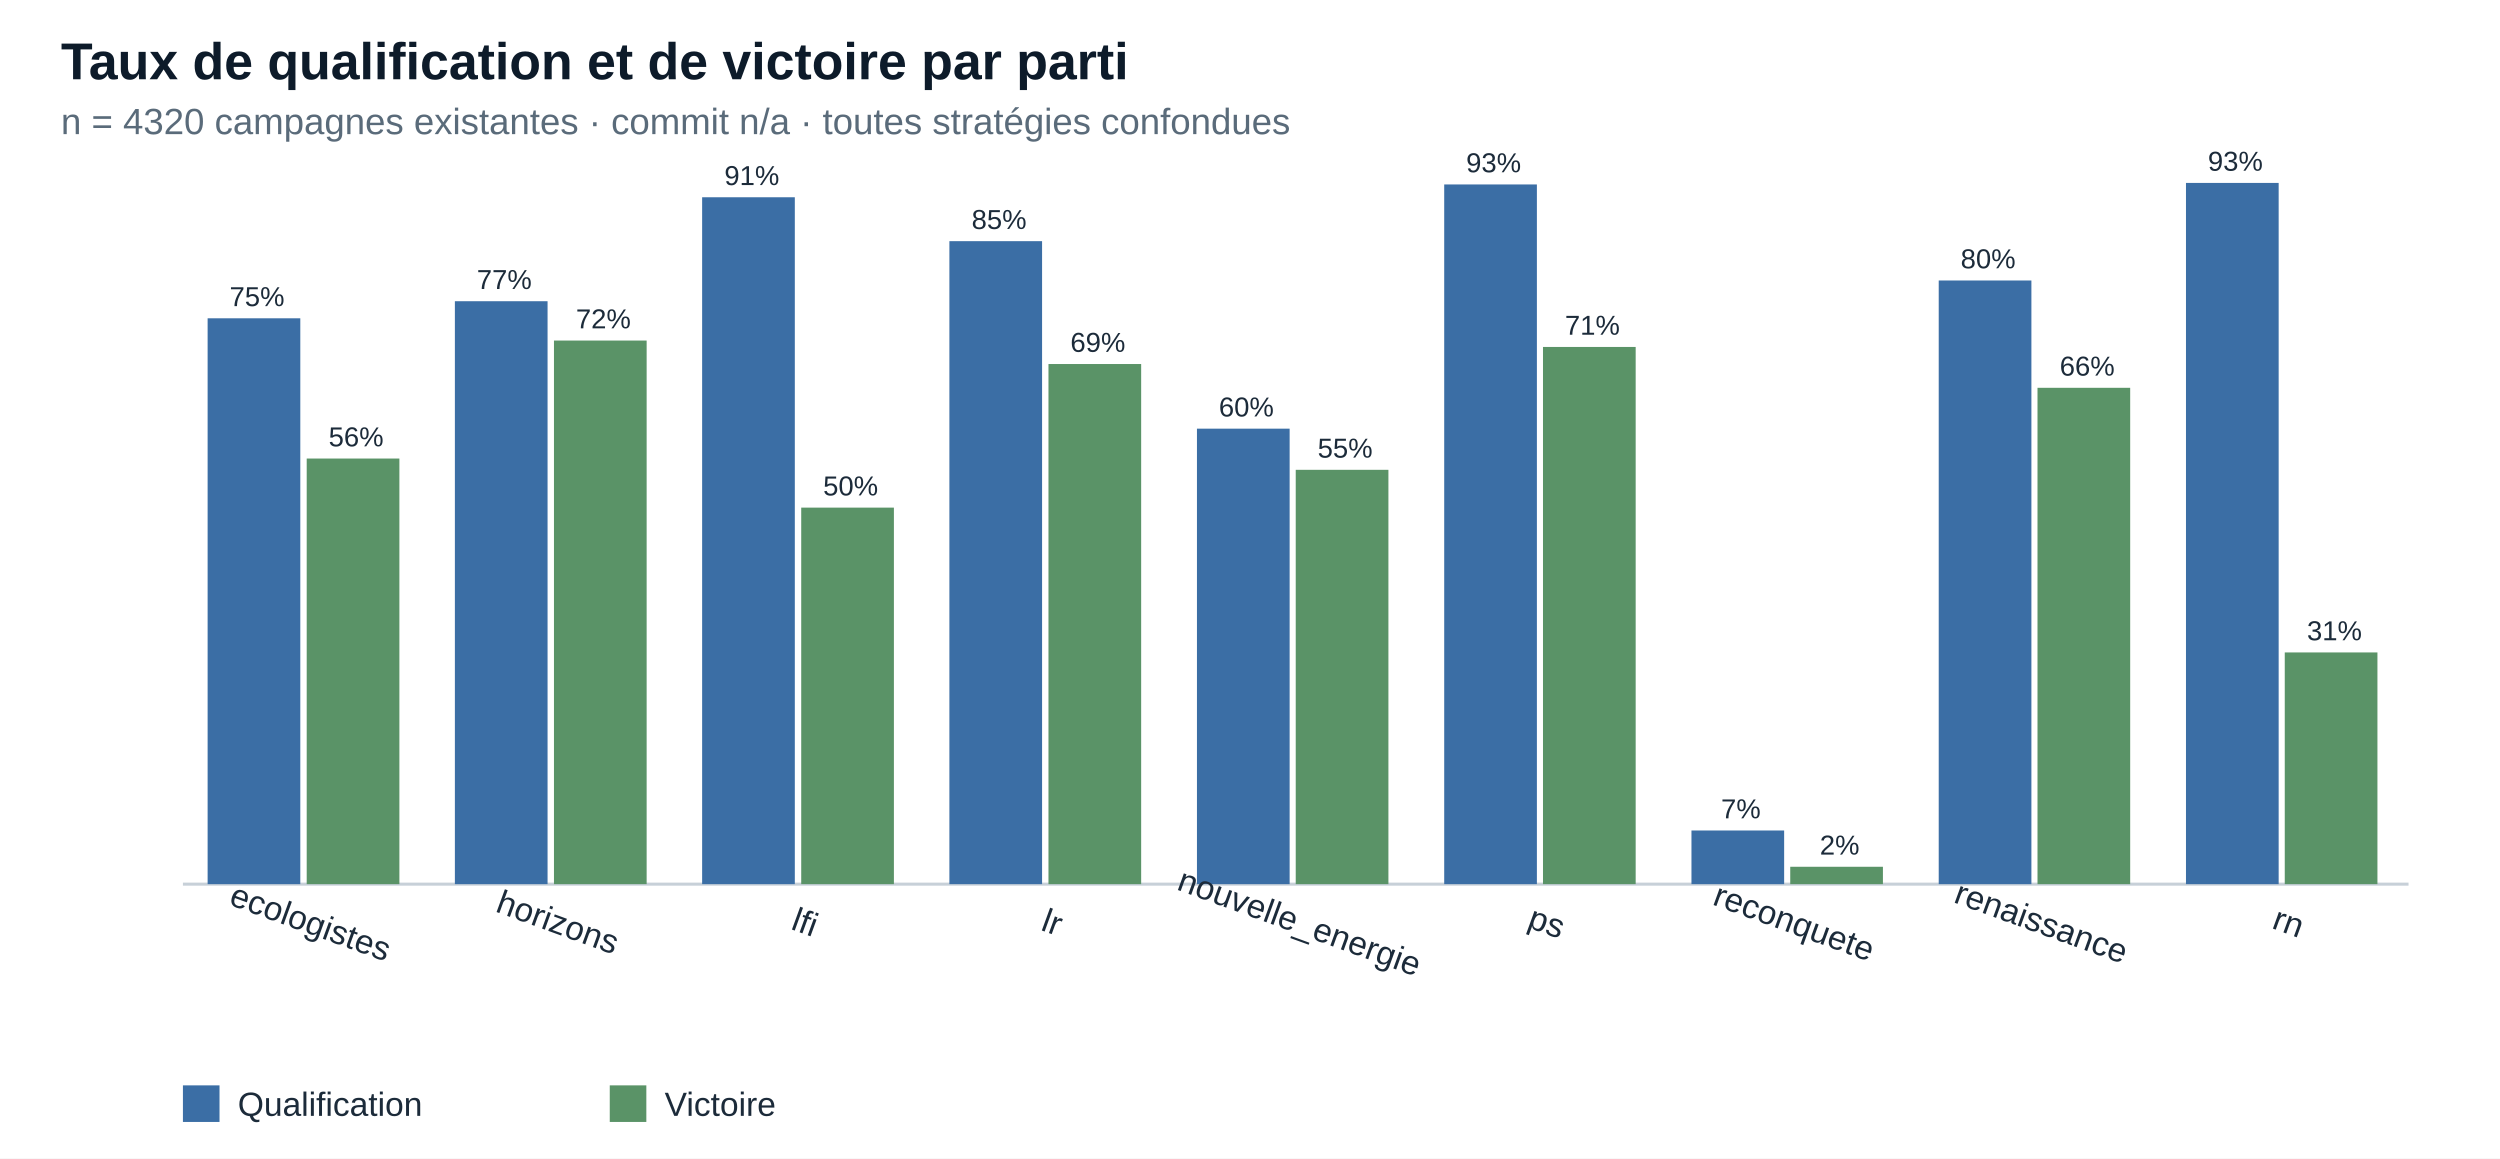
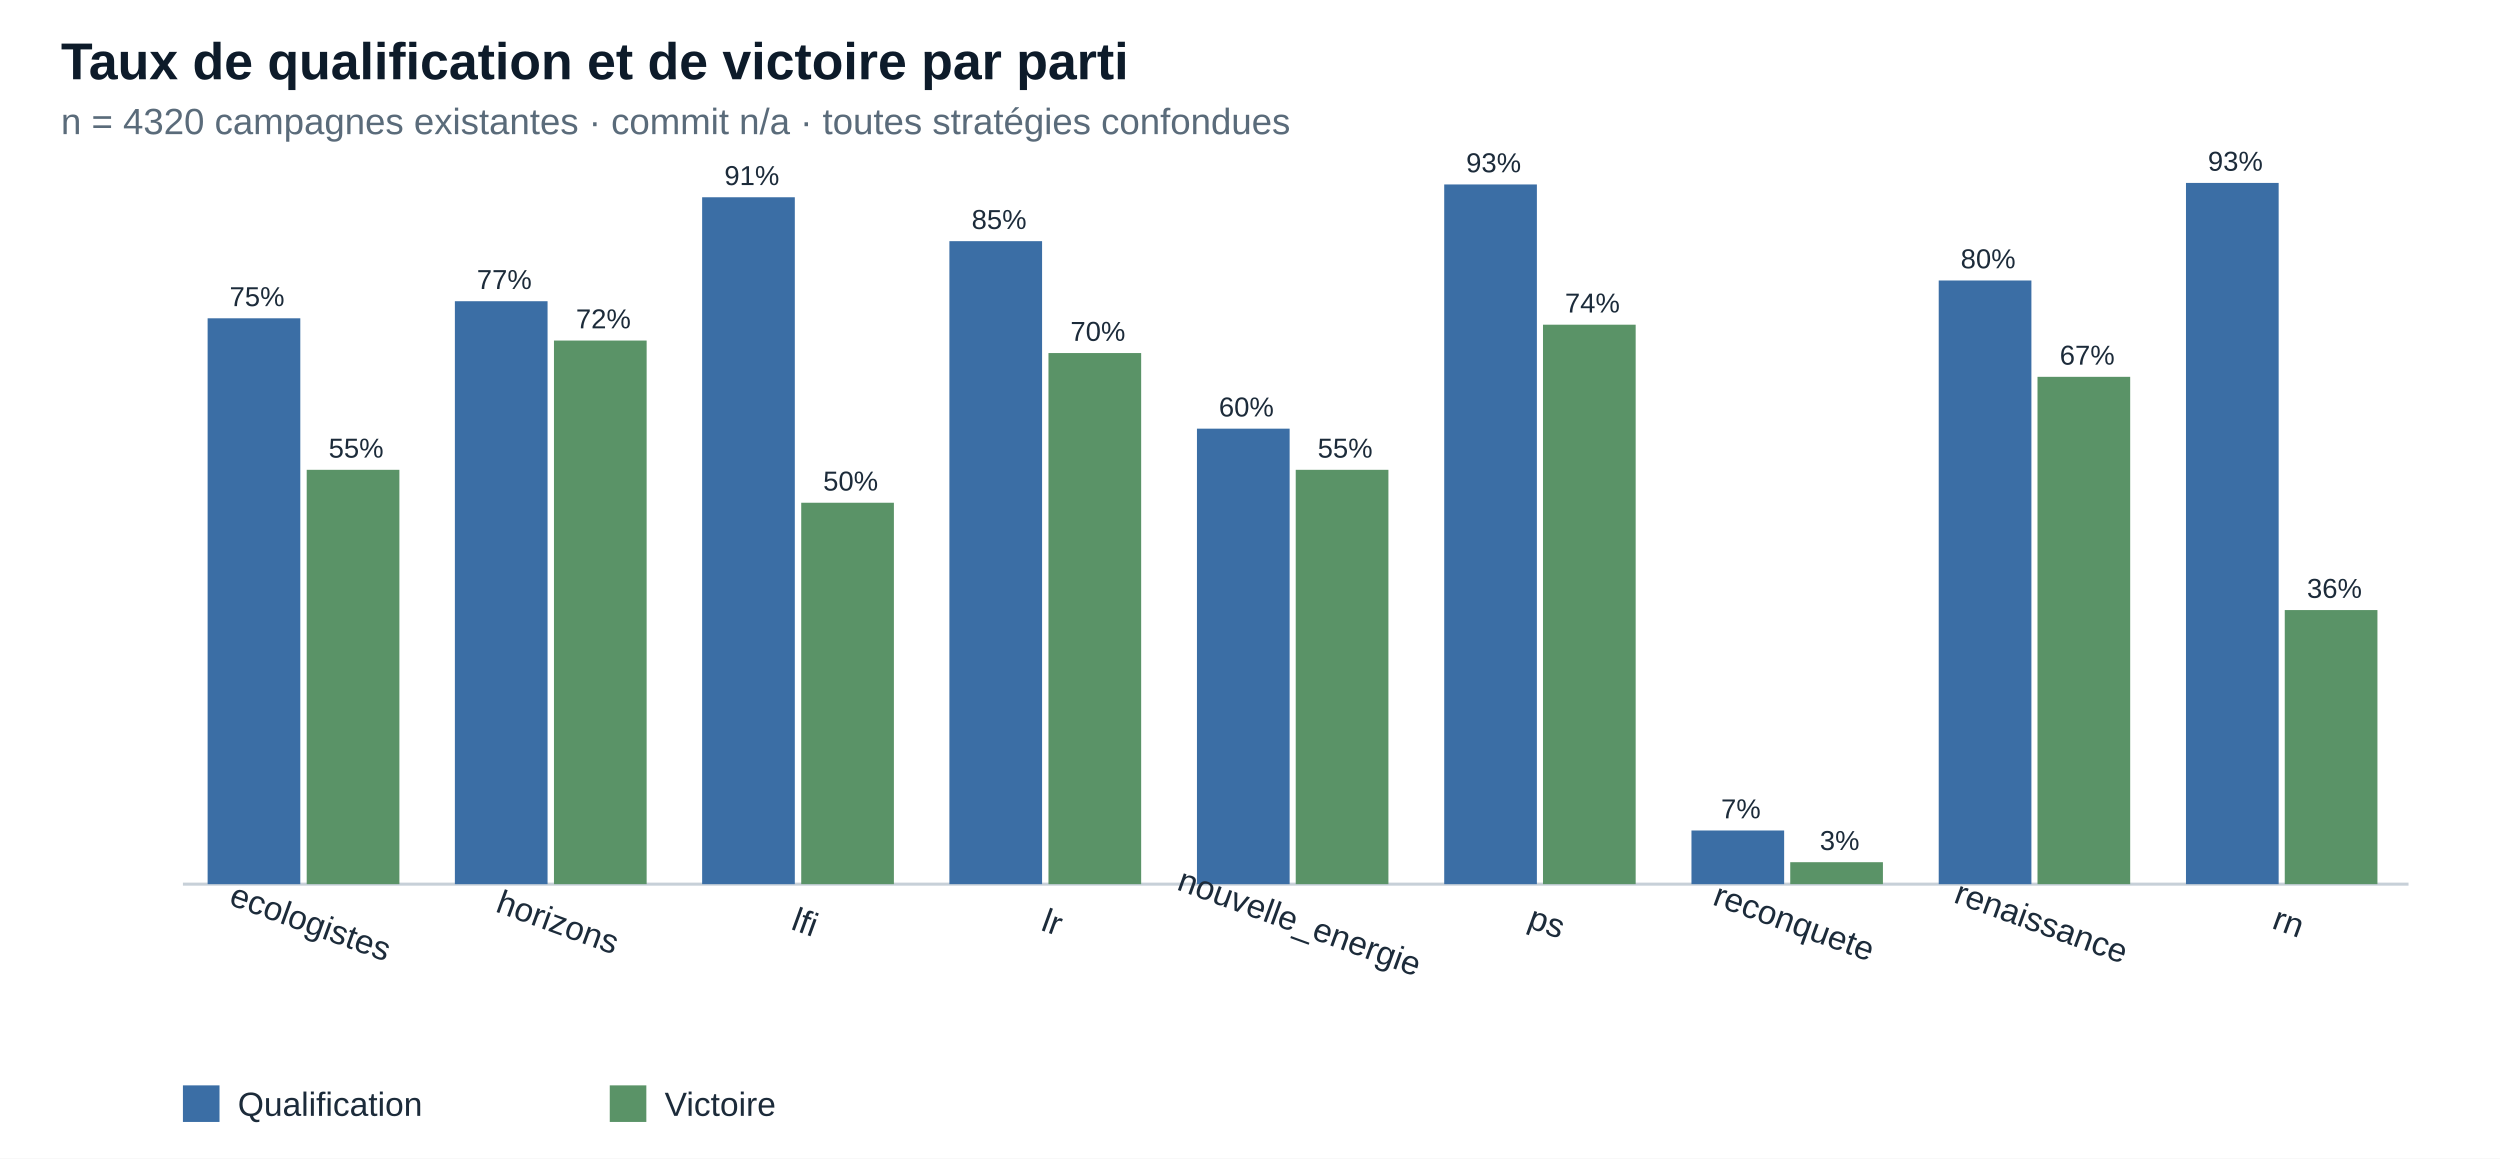
<svg xmlns="http://www.w3.org/2000/svg" width="820" height="380" viewBox="0 0 820 380">
  <rect width="820" height="380" fill="#ffffff" />
  <text x="20" y="26" font-size="17" font-weight="700" fill="#0d1b2a" style="font-family:Arial,Helvetica,sans-serif">Taux de qualification et de victoire par parti</text>
  <text x="20" y="44" font-size="12" fill="#5a6b7a" style="font-family:Arial,Helvetica,sans-serif">n = 4320 campagnes existantes · commit n/a · toutes stratégies confondues</text>
  <line x1="60" y1="290" x2="790" y2="290" stroke="#c7d0d8" />
  <rect x="68.1" y="104.4" width="30.4" height="185.6" fill="#3b6ea5" />
  <text x="84.3" y="100.4" font-size="9" text-anchor="middle" fill="#1c2b3a" style="font-family:Arial,Helvetica,sans-serif">75%</text>
-   <rect x="100.6" y="150.4" width="30.4" height="139.6" fill="#5a9367" />
-   <text x="116.8" y="146.4" font-size="9" text-anchor="middle" fill="#1c2b3a" style="font-family:Arial,Helvetica,sans-serif">56%</text>
+   <rect x="100.6" y="154.1" width="30.4" height="135.9" fill="#5a9367" />
+   <text x="116.8" y="150.1" font-size="9" text-anchor="middle" fill="#1c2b3a" style="font-family:Arial,Helvetica,sans-serif">55%</text>
  <text x="100.6" y="306.0" font-size="11" text-anchor="middle" fill="#1c2b3a" style="font-family:Arial,Helvetica,sans-serif" transform="rotate(20 100.6 306.0)">ecologistes</text>
  <rect x="149.2" y="98.8" width="30.4" height="191.2" fill="#3b6ea5" />
  <text x="165.4" y="94.8" font-size="9" text-anchor="middle" fill="#1c2b3a" style="font-family:Arial,Helvetica,sans-serif">77%</text>
  <rect x="181.7" y="111.7" width="30.4" height="178.3" fill="#5a9367" />
  <text x="197.9" y="107.7" font-size="9" text-anchor="middle" fill="#1c2b3a" style="font-family:Arial,Helvetica,sans-serif">72%</text>
  <text x="181.7" y="306.0" font-size="11" text-anchor="middle" fill="#1c2b3a" style="font-family:Arial,Helvetica,sans-serif" transform="rotate(20 181.7 306.0)">horizons</text>
  <rect x="230.3" y="64.7" width="30.4" height="225.3" fill="#3b6ea5" />
  <text x="246.6" y="60.7" font-size="9" text-anchor="middle" fill="#1c2b3a" style="font-family:Arial,Helvetica,sans-serif">91%</text>
-   <rect x="262.8" y="166.5" width="30.4" height="123.5" fill="#5a9367" />
-   <text x="279.0" y="162.5" font-size="9" text-anchor="middle" fill="#1c2b3a" style="font-family:Arial,Helvetica,sans-serif">50%</text>
+   <rect x="262.8" y="164.9" width="30.4" height="125.1" fill="#5a9367" />
+   <text x="279.0" y="160.9" font-size="9" text-anchor="middle" fill="#1c2b3a" style="font-family:Arial,Helvetica,sans-serif">50%</text>
  <text x="262.8" y="306.0" font-size="11" text-anchor="middle" fill="#1c2b3a" style="font-family:Arial,Helvetica,sans-serif" transform="rotate(20 262.8 306.0)">lfi</text>
  <rect x="311.4" y="79.1" width="30.4" height="210.9" fill="#3b6ea5" />
  <text x="327.7" y="75.1" font-size="9" text-anchor="middle" fill="#1c2b3a" style="font-family:Arial,Helvetica,sans-serif">85%</text>
-   <rect x="343.9" y="119.4" width="30.4" height="170.6" fill="#5a9367" />
-   <text x="360.1" y="115.4" font-size="9" text-anchor="middle" fill="#1c2b3a" style="font-family:Arial,Helvetica,sans-serif">69%</text>
+   <rect x="343.9" y="115.8" width="30.4" height="174.2" fill="#5a9367" />
+   <text x="360.1" y="111.8" font-size="9" text-anchor="middle" fill="#1c2b3a" style="font-family:Arial,Helvetica,sans-serif">70%</text>
  <text x="343.9" y="306.0" font-size="11" text-anchor="middle" fill="#1c2b3a" style="font-family:Arial,Helvetica,sans-serif" transform="rotate(20 343.9 306.0)">lr</text>
  <rect x="392.6" y="140.6" width="30.4" height="149.4" fill="#3b6ea5" />
  <text x="408.8" y="136.6" font-size="9" text-anchor="middle" fill="#1c2b3a" style="font-family:Arial,Helvetica,sans-serif">60%</text>
  <rect x="425.0" y="154.1" width="30.4" height="135.9" fill="#5a9367" />
  <text x="441.2" y="150.1" font-size="9" text-anchor="middle" fill="#1c2b3a" style="font-family:Arial,Helvetica,sans-serif">55%</text>
  <text x="425.0" y="306.0" font-size="11" text-anchor="middle" fill="#1c2b3a" style="font-family:Arial,Helvetica,sans-serif" transform="rotate(20 425.0 306.0)">nouvelle_energie</text>
  <rect x="473.7" y="60.5" width="30.4" height="229.5" fill="#3b6ea5" />
  <text x="489.9" y="56.5" font-size="9" text-anchor="middle" fill="#1c2b3a" style="font-family:Arial,Helvetica,sans-serif">93%</text>
-   <rect x="506.1" y="113.8" width="30.4" height="176.2" fill="#5a9367" />
-   <text x="522.3" y="109.8" font-size="9" text-anchor="middle" fill="#1c2b3a" style="font-family:Arial,Helvetica,sans-serif">71%</text>
+   <rect x="506.1" y="106.5" width="30.4" height="183.5" fill="#5a9367" />
+   <text x="522.3" y="102.5" font-size="9" text-anchor="middle" fill="#1c2b3a" style="font-family:Arial,Helvetica,sans-serif">74%</text>
  <text x="506.1" y="306.0" font-size="11" text-anchor="middle" fill="#1c2b3a" style="font-family:Arial,Helvetica,sans-serif" transform="rotate(20 506.1 306.0)">ps</text>
  <rect x="554.8" y="272.4" width="30.4" height="17.6" fill="#3b6ea5" />
  <text x="571.0" y="268.4" font-size="9" text-anchor="middle" fill="#1c2b3a" style="font-family:Arial,Helvetica,sans-serif">7%</text>
-   <rect x="587.2" y="284.3" width="30.4" height="5.7" fill="#5a9367" />
-   <text x="603.4" y="280.3" font-size="9" text-anchor="middle" fill="#1c2b3a" style="font-family:Arial,Helvetica,sans-serif">2%</text>
+   <rect x="587.2" y="282.8" width="30.4" height="7.2" fill="#5a9367" />
+   <text x="603.4" y="278.8" font-size="9" text-anchor="middle" fill="#1c2b3a" style="font-family:Arial,Helvetica,sans-serif">3%</text>
  <text x="587.2" y="306.0" font-size="11" text-anchor="middle" fill="#1c2b3a" style="font-family:Arial,Helvetica,sans-serif" transform="rotate(20 587.2 306.0)">reconquete</text>
  <rect x="635.9" y="92.0" width="30.4" height="198.0" fill="#3b6ea5" />
  <text x="652.1" y="88.0" font-size="9" text-anchor="middle" fill="#1c2b3a" style="font-family:Arial,Helvetica,sans-serif">80%</text>
-   <rect x="668.3" y="127.2" width="30.4" height="162.8" fill="#5a9367" />
-   <text x="684.6" y="123.2" font-size="9" text-anchor="middle" fill="#1c2b3a" style="font-family:Arial,Helvetica,sans-serif">66%</text>
+   <rect x="668.3" y="123.6" width="30.4" height="166.4" fill="#5a9367" />
+   <text x="684.6" y="119.6" font-size="9" text-anchor="middle" fill="#1c2b3a" style="font-family:Arial,Helvetica,sans-serif">67%</text>
  <text x="668.3" y="306.0" font-size="11" text-anchor="middle" fill="#1c2b3a" style="font-family:Arial,Helvetica,sans-serif" transform="rotate(20 668.3 306.0)">renaissance</text>
  <rect x="717.0" y="60.0" width="30.4" height="230.0" fill="#3b6ea5" />
  <text x="733.2" y="56.0" font-size="9" text-anchor="middle" fill="#1c2b3a" style="font-family:Arial,Helvetica,sans-serif">93%</text>
-   <rect x="749.4" y="214.0" width="30.4" height="76.0" fill="#5a9367" />
-   <text x="765.7" y="210.0" font-size="9" text-anchor="middle" fill="#1c2b3a" style="font-family:Arial,Helvetica,sans-serif">31%</text>
+   <rect x="749.4" y="200.1" width="30.4" height="89.9" fill="#5a9367" />
+   <text x="765.7" y="196.1" font-size="9" text-anchor="middle" fill="#1c2b3a" style="font-family:Arial,Helvetica,sans-serif">36%</text>
  <text x="749.4" y="306.0" font-size="11" text-anchor="middle" fill="#1c2b3a" style="font-family:Arial,Helvetica,sans-serif" transform="rotate(20 749.4 306.0)">rn</text>
  <rect x="60" y="356" width="12" height="12" fill="#3b6ea5" />
  <text x="78" y="366" font-size="11" fill="#1c2b3a" style="font-family:Arial,Helvetica,sans-serif">Qualification</text>
  <rect x="200" y="356" width="12" height="12" fill="#5a9367" />
  <text x="218" y="366" font-size="11" fill="#1c2b3a" style="font-family:Arial,Helvetica,sans-serif">Victoire</text>
</svg>
